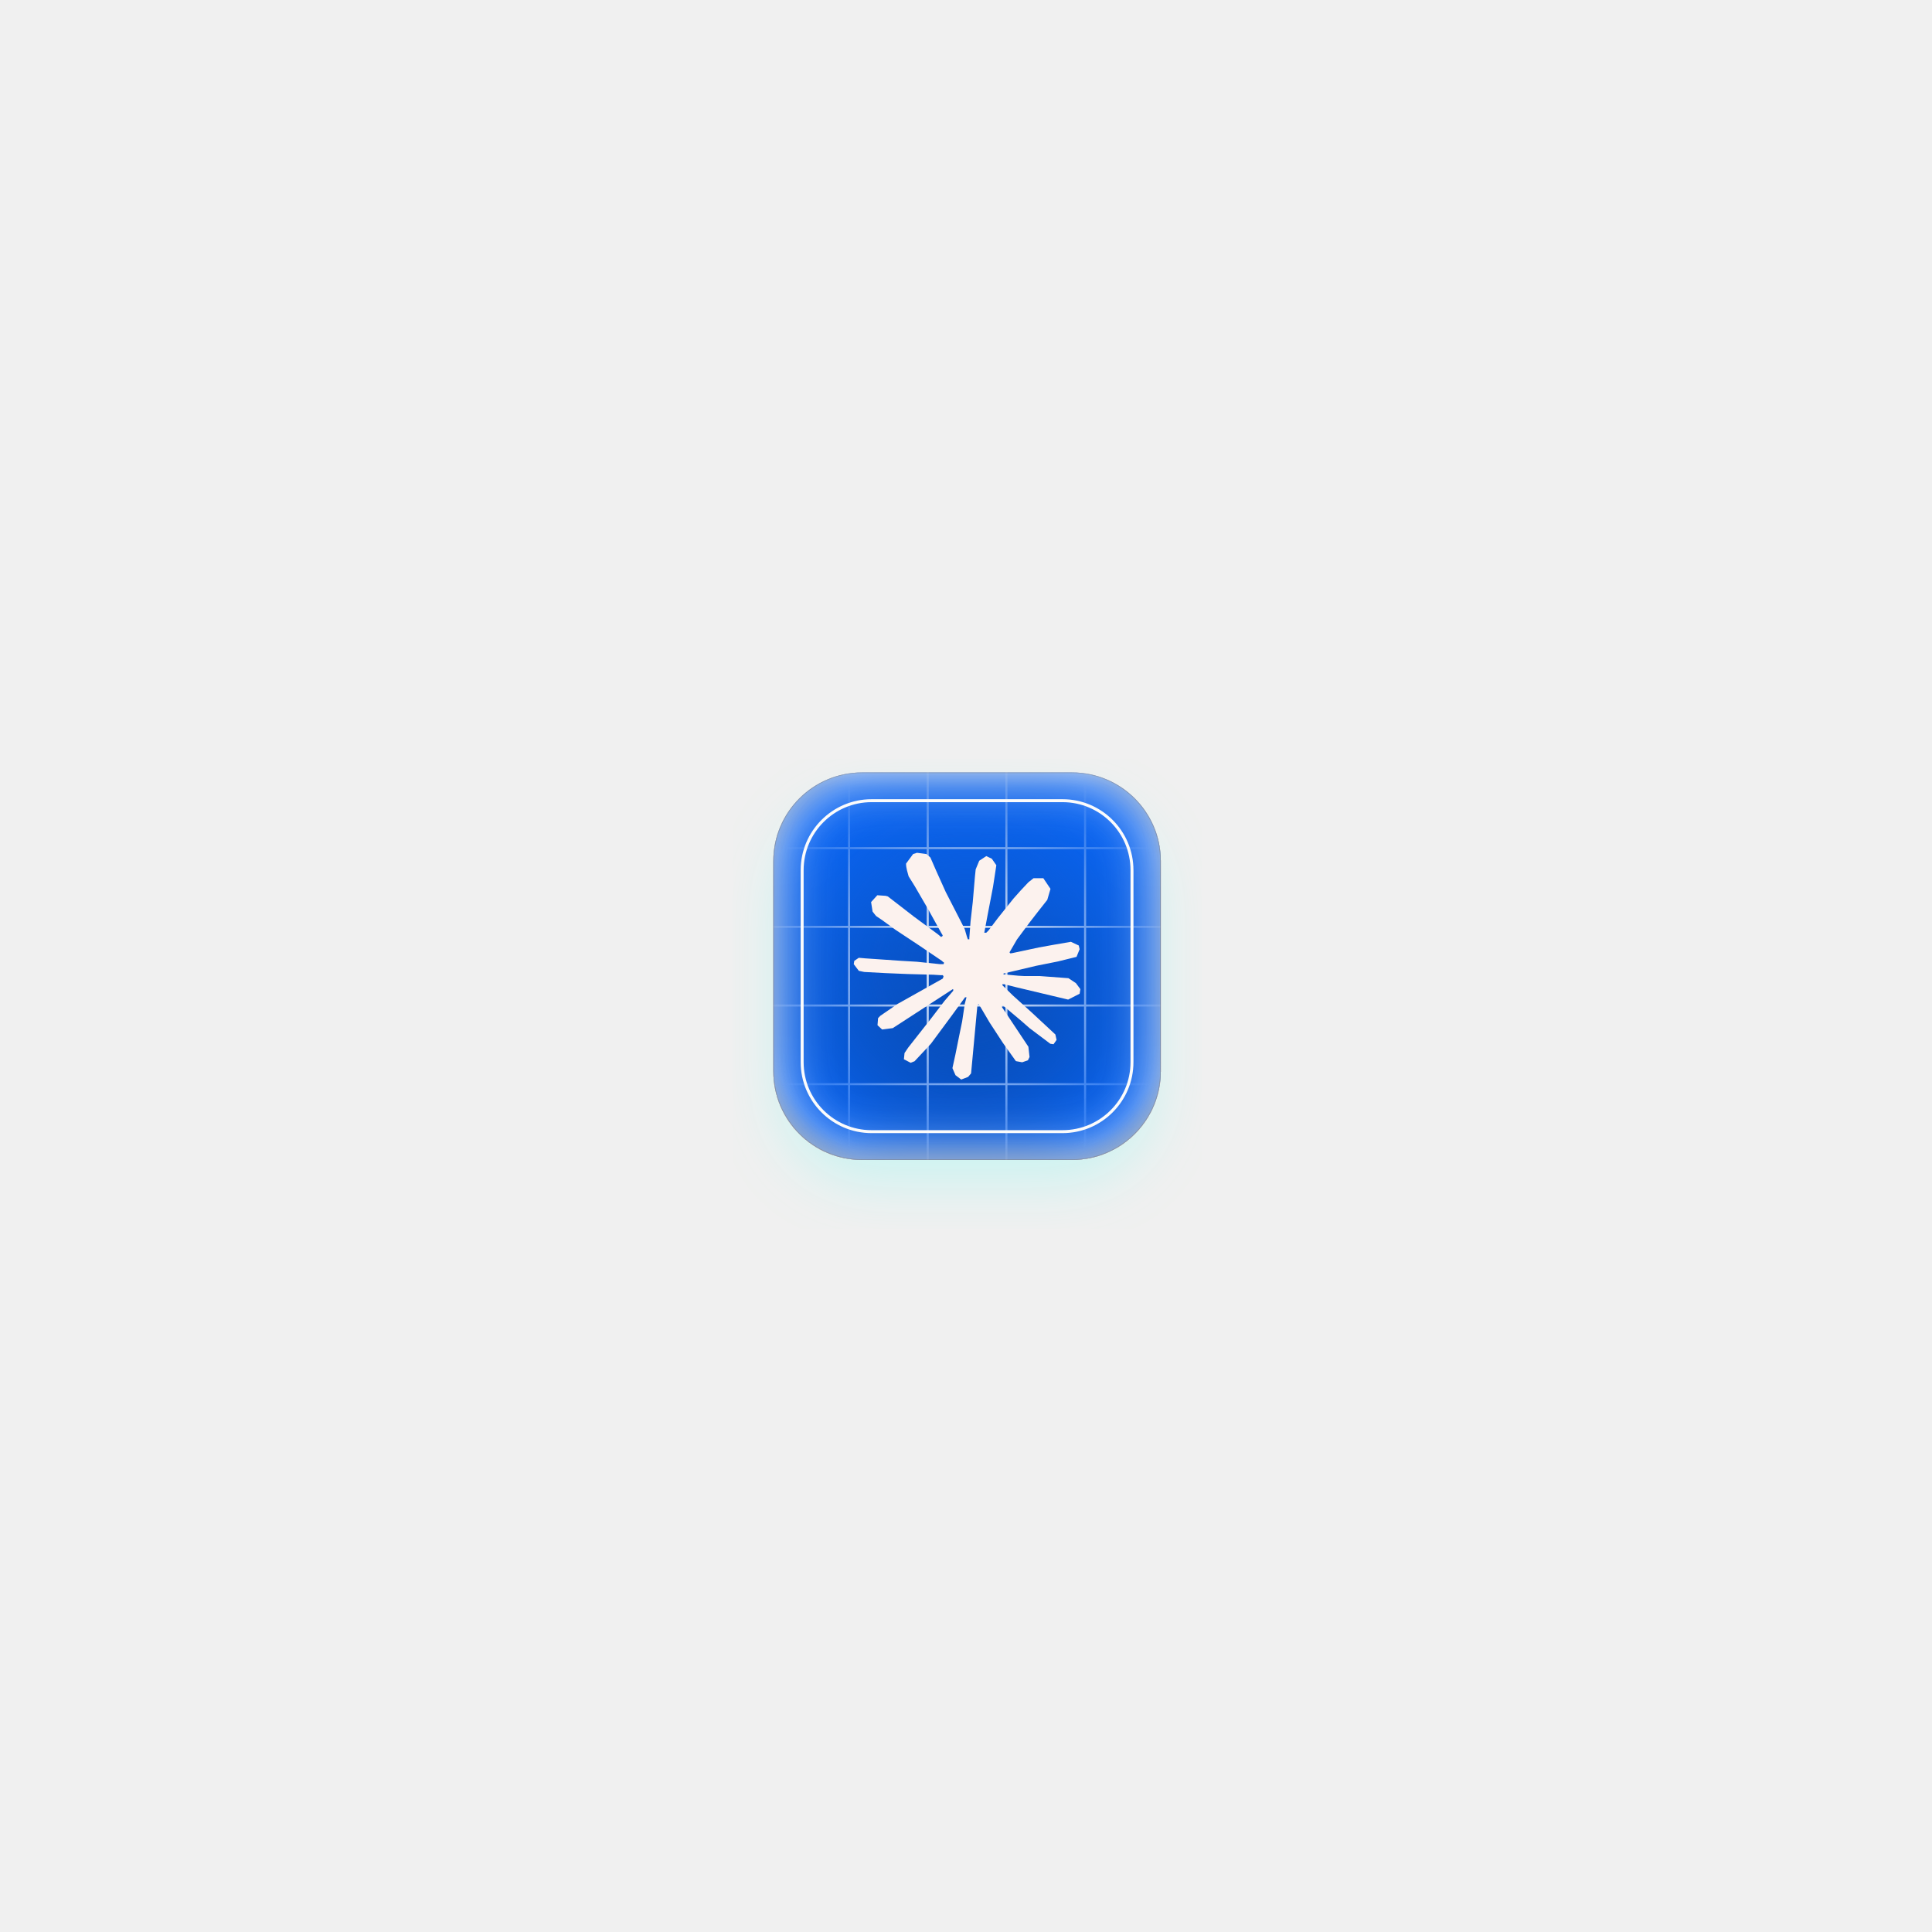
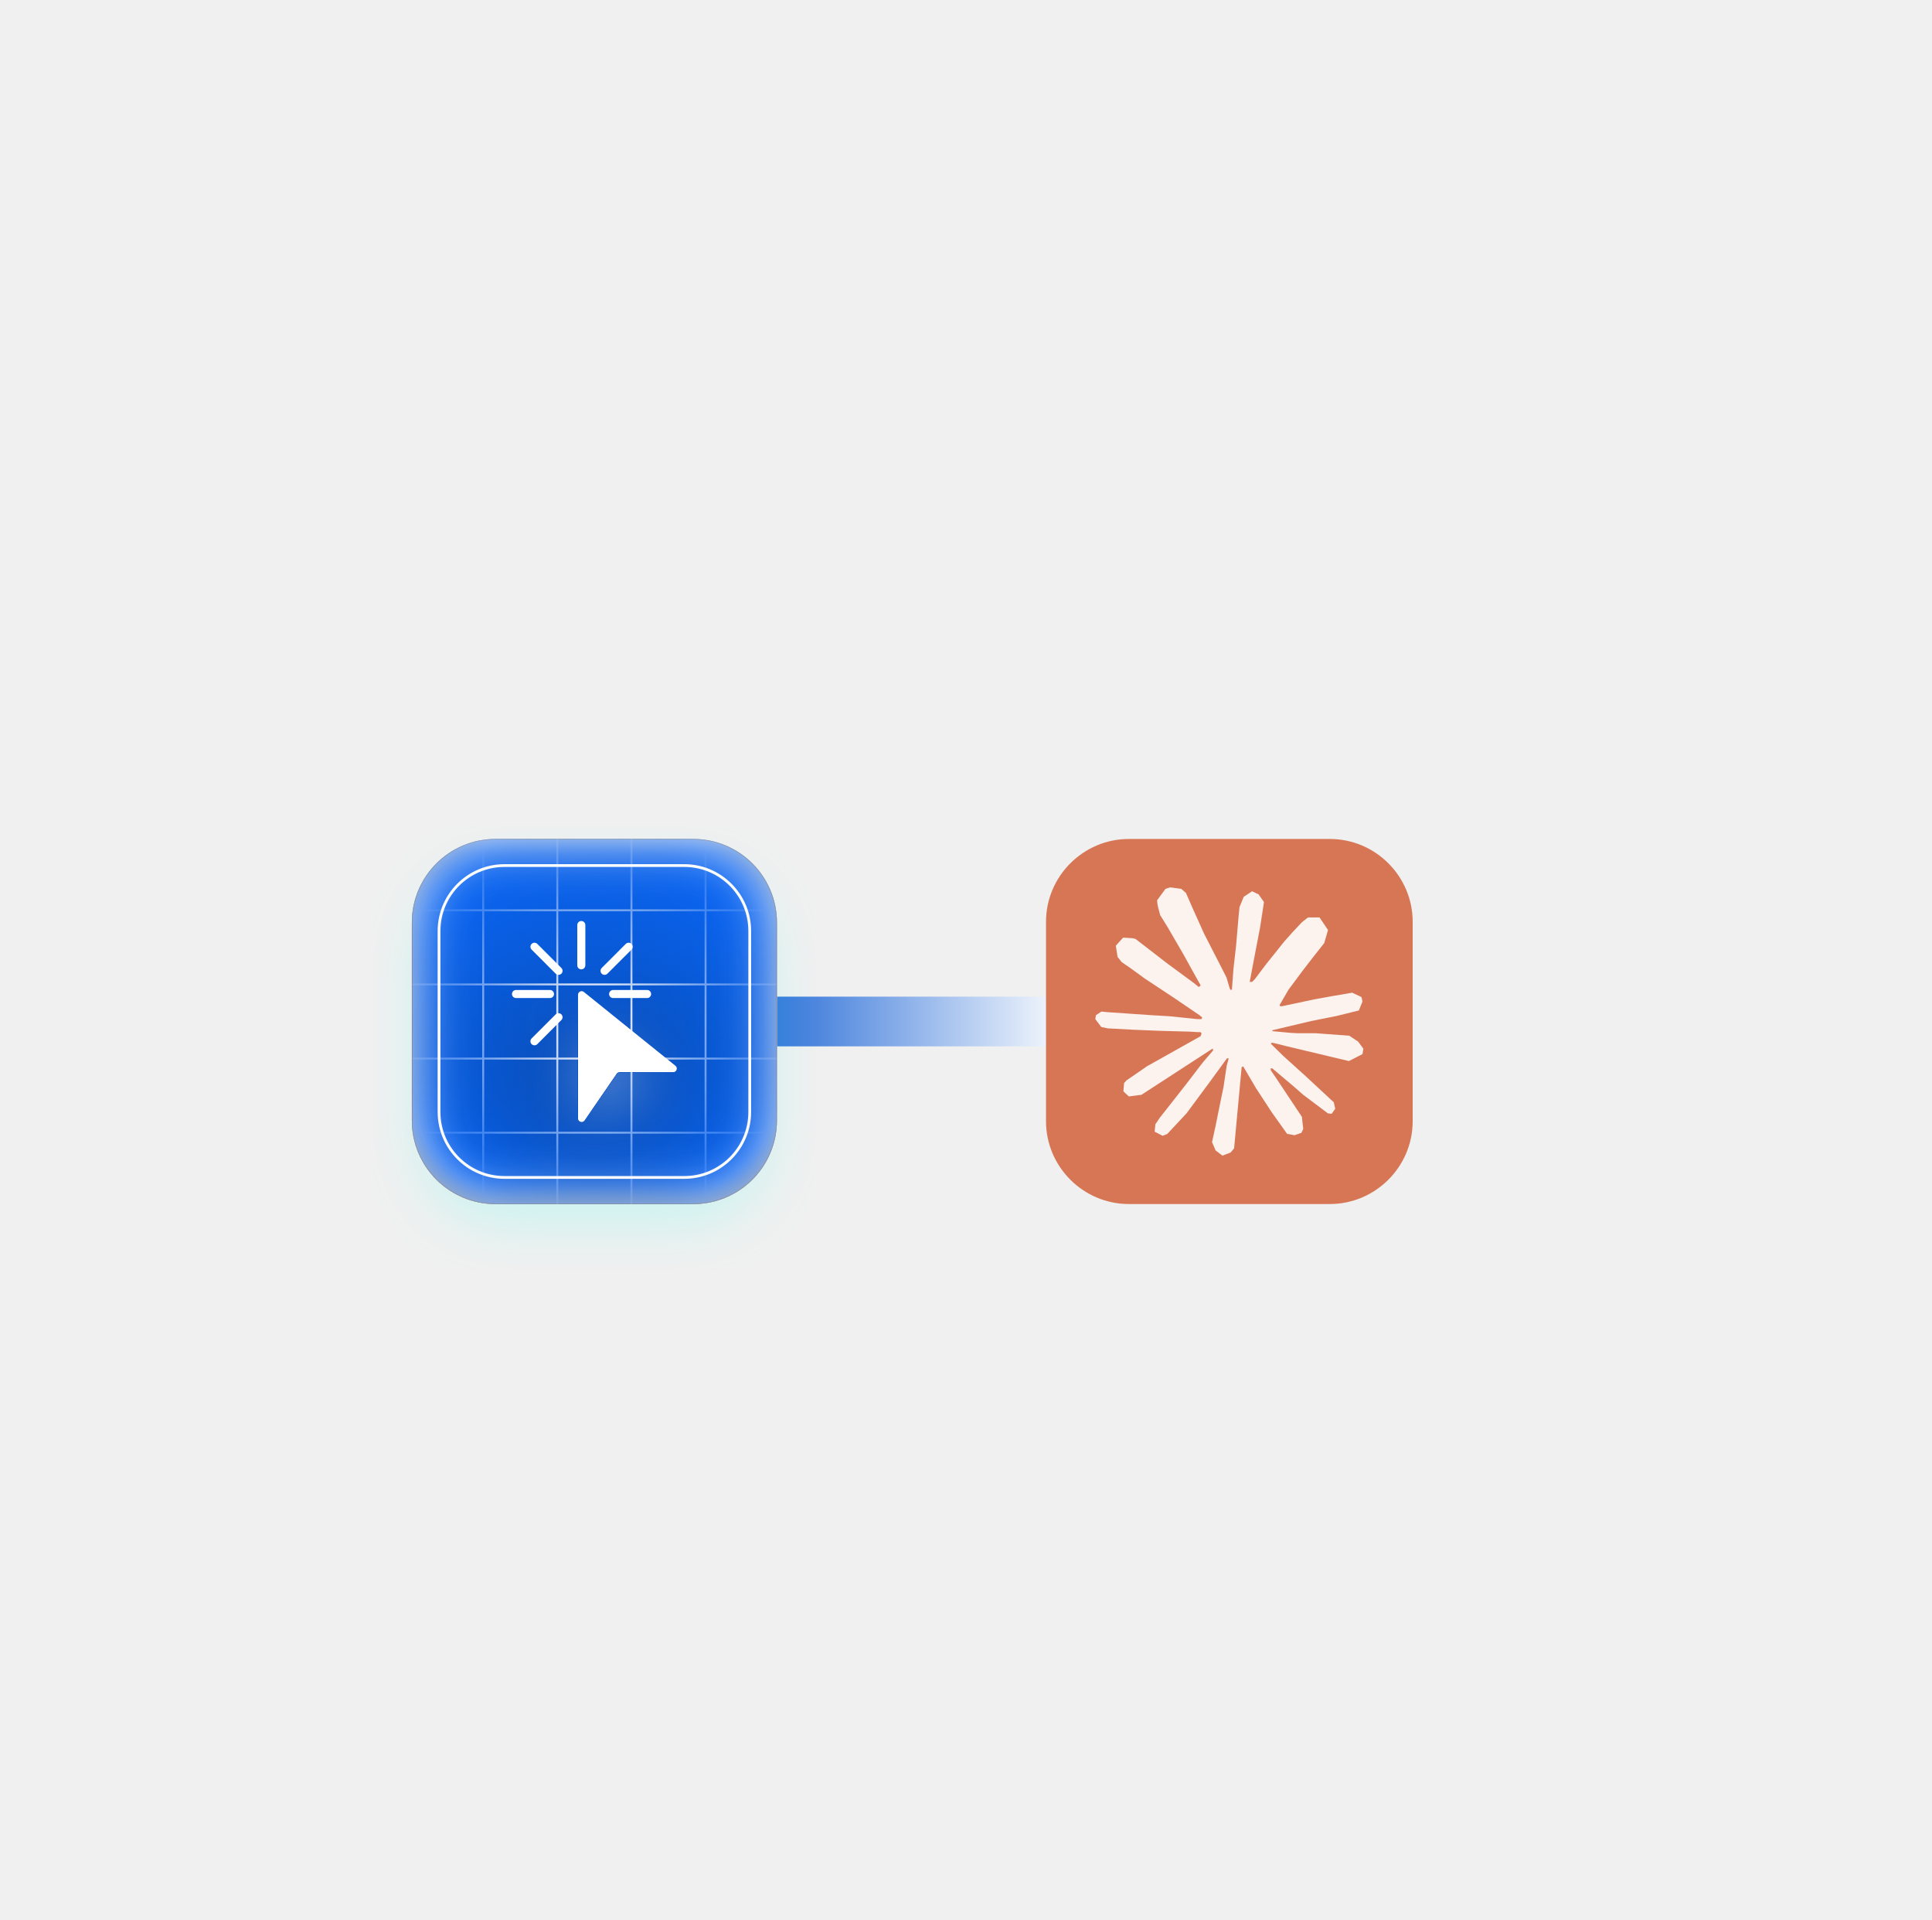
- <svg xmlns="http://www.w3.org/2000/svg" width="801" height="801" viewBox="0 0 801 801" fill="none">
-   <g filter="url(#filter0_dii_46_407)">
-     <g clip-path="url(#clip0_46_407)">
-       <rect x="320.633" y="320.259" width="160.619" height="160.619" rx="36.783" fill="url(#paint0_linear_46_407)" />
-       <path d="M352.012 217.845V583.291" stroke="white" stroke-width="0.858" />
-       <path d="M384.632 217.845V583.291" stroke="white" stroke-width="0.858" />
-       <path d="M417.253 217.845V583.291" stroke="white" stroke-width="0.858" />
-       <path d="M449.874 217.845V583.291" stroke="white" stroke-width="0.858" />
-       <path d="M583.666 351.637L218.22 351.637" stroke="white" stroke-width="0.858" />
-       <path d="M583.666 384.258L218.22 384.258" stroke="white" stroke-width="0.858" />
-       <path d="M583.666 416.879L218.22 416.879" stroke="white" stroke-width="0.858" />
-       <path d="M583.666 449.499L218.22 449.499" stroke="white" stroke-width="0.858" />
-       <g filter="url(#filter1_di_46_407)">
-         <rect x="268.524" y="268.15" width="264.838" height="264.838" fill="url(#paint1_radial_46_407)" shape-rendering="crispEdges" />
-         <rect x="268.647" y="268.272" width="264.592" height="264.592" stroke="black" stroke-opacity="0.6" stroke-width="0.245" shape-rendering="crispEdges" />
-         <path d="M372.396 416.08L390.884 405.707L391.194 404.806L390.884 404.305L389.983 404.305L386.893 404.115L376.329 403.829L367.168 403.448L358.292 402.973L356.059 402.497L353.966 399.737L354.181 398.361L356.059 397.098L358.749 397.333L364.694 397.739L373.614 398.354L380.086 398.735L389.672 399.731H391.194L391.41 399.116L390.89 398.735L390.484 398.354L381.253 392.098L371.26 385.487L366.026 381.681L363.197 379.752L361.769 377.944L361.154 373.998L363.723 371.168L367.175 371.403L368.057 371.638L371.553 374.328L379.02 380.108L388.771 387.289L390.198 388.476L390.769 388.07L390.839 387.784L390.198 386.712L384.895 377.126L379.235 367.375L376.717 363.333L376.05 360.91C375.816 359.914 375.644 359.076 375.644 358.055L378.569 354.083L380.187 353.563L384.089 354.083L385.732 355.511L388.156 361.056L392.083 369.786L398.174 381.656L399.956 385.177L400.908 388.438L401.263 389.434L401.878 389.434V388.863L402.379 382.176L403.306 373.966L404.206 363.403L404.517 360.428L405.989 356.862L408.914 354.933L411.198 356.025L413.076 358.714L412.816 360.453L411.699 367.711L409.51 379.08L408.083 386.693H408.914L409.866 385.742L413.717 380.628L420.189 372.539L423.044 369.329L426.374 365.782L428.512 364.094L432.553 364.094L435.529 368.516L434.197 373.084L430.035 378.363L426.583 382.835L421.635 389.497L418.545 394.826L418.831 395.251L419.567 395.182L430.745 392.802L436.785 391.711L443.993 390.474L447.254 391.997L447.609 393.545L446.327 396.711L438.619 398.614L429.578 400.422L416.115 403.607L415.95 403.728L416.141 403.963L422.206 404.534L424.801 404.673H431.151L442.977 405.555L446.067 407.598L447.919 410.098L447.609 412.001L442.85 414.425L436.43 412.902L421.444 409.337L416.305 408.055L415.595 408.055V408.48L419.877 412.667L427.725 419.754L437.553 428.89L438.054 431.149L436.791 432.931L435.459 432.741L426.824 426.244L423.494 423.32L415.95 416.969L415.449 416.968V417.635L417.188 420.179L426.368 433.978L426.843 438.21L426.178 439.586L423.798 440.417L421.184 439.942L415.811 432.398L410.266 423.903L405.793 416.29L405.247 416.6L402.608 445.03L401.371 446.483L398.516 447.574L396.137 445.766L394.874 442.841L396.137 437.061L397.659 429.518L398.896 423.522L400.013 416.074L400.679 413.599L400.635 413.435L400.089 413.504L394.474 421.213L385.935 432.753L379.178 439.986L377.56 440.627L374.756 439.174L375.016 436.579L376.583 434.27L385.935 422.374L391.575 415.002L395.217 410.744L395.191 410.129H394.976L370.138 426.257L365.715 426.828L363.812 425.045L364.047 422.12L364.948 421.169L372.415 416.029L372.39 416.055L372.396 416.08Z" fill="#FCF2EE" />
+ <svg xmlns="http://www.w3.org/2000/svg" width="758" height="753" viewBox="0 0 758 753" fill="none">
+   <path d="M286.502 400.698H421.142" stroke="url(#paint0_linear_46_586)" stroke-width="19.5" />
+   <g filter="url(#filter0_dii_46_586)">
+     <g clip-path="url(#clip0_46_586)">
+       <rect x="161.602" y="329.101" width="143.195" height="143.195" rx="32.793" fill="url(#paint1_linear_46_586)" />
+       <path d="M189.577 237.797V563.598" stroke="white" stroke-width="0.765" />
+       <path d="M218.659 237.797V563.598" stroke="white" stroke-width="0.765" />
+       <path d="M247.74 237.797V563.598" stroke="white" stroke-width="0.765" />
+       <path d="M276.823 237.797V563.598" stroke="white" stroke-width="0.765" />
+       <path d="M396.101 357.075L70.299 357.075" stroke="white" stroke-width="0.765" />
+       <path d="M396.101 386.157L70.299 386.157" stroke="white" stroke-width="0.765" />
+       <path d="M396.101 415.239L70.299 415.239" stroke="white" stroke-width="0.765" />
+       <path d="M396.101 444.321L70.299 444.321" stroke="white" stroke-width="0.765" />
+       <g filter="url(#filter1_di_46_586)">
+         <rect x="115.146" y="282.644" width="236.107" height="236.107" fill="url(#paint2_radial_46_586)" shape-rendering="crispEdges" />
+         <rect x="115.255" y="282.754" width="235.889" height="235.889" stroke="black" stroke-opacity="0.6" stroke-width="0.219" shape-rendering="crispEdges" />
      </g>
-       <rect x="332.567" y="331.954" width="136.751" height="137.23" rx="28.813" stroke="white" stroke-width="1.226" />
+       <rect x="172.242" y="339.527" width="121.915" height="122.343" rx="25.688" stroke="white" stroke-width="1.093" />
+       <g filter="url(#filter2_d_46_586)">
+         <path fill-rule="evenodd" clip-rule="evenodd" d="M229.652 362.86C229.652 361.986 228.944 361.278 228.07 361.278C227.196 361.278 226.488 361.986 226.488 362.86V378.665C226.488 379.538 227.196 380.247 228.07 380.247C228.944 380.247 229.652 379.538 229.652 378.665V362.86ZM210.81 370.262C210.192 369.644 209.191 369.644 208.573 370.262C207.955 370.88 207.955 371.882 208.573 372.499L218.012 381.938C218.63 382.556 219.631 382.556 220.249 381.938C220.867 381.321 220.867 380.319 220.249 379.701L210.81 370.262ZM247.756 372.499C248.374 371.882 248.374 370.88 247.756 370.262C247.138 369.644 246.136 369.644 245.519 370.262L236.079 379.701C235.462 380.319 235.462 381.321 236.079 381.938C236.697 382.556 237.699 382.556 238.317 381.938L247.756 372.499ZM202.448 388.337C201.574 388.337 200.866 389.045 200.866 389.919C200.866 390.793 201.574 391.501 202.448 391.501H215.778C216.651 391.501 217.36 390.793 217.36 389.919C217.36 389.045 216.651 388.337 215.778 388.337H202.448ZM240.551 388.337C239.677 388.337 238.969 389.045 238.969 389.919C238.969 390.793 239.677 391.501 240.551 391.501H253.881C254.755 391.501 255.463 390.793 255.463 389.919C255.463 389.045 254.755 388.337 253.881 388.337H240.551ZM220.249 400.137C220.867 399.519 220.867 398.517 220.249 397.9C219.631 397.282 218.63 397.282 218.012 397.9L208.573 407.339C207.955 407.957 207.955 408.958 208.573 409.576C209.191 410.194 210.192 410.194 210.81 409.576L220.249 400.137ZM226.785 390.207V438.709C226.785 440.09 228.567 440.643 229.35 439.505L241.952 421.175C242.214 420.794 242.647 420.566 243.111 420.566H264.125C265.452 420.566 266.04 418.897 265.007 418.064L229.073 389.112C228.153 388.371 226.785 389.025 226.785 390.207Z" fill="white" />
+       </g>
    </g>
-     <rect x="320.756" y="320.381" width="160.374" height="160.374" rx="36.66" stroke="black" stroke-opacity="0.6" stroke-width="0.245" />
+     <rect x="161.712" y="329.21" width="142.976" height="142.976" rx="32.683" stroke="black" stroke-opacity="0.6" stroke-width="0.219" />
  </g>
+   <path fill-rule="evenodd" clip-rule="evenodd" d="M442.877 329.101H521.767C539.633 329.101 554.251 343.718 554.251 361.584V439.811C554.251 457.678 539.633 472.295 521.767 472.295H442.877C425.011 472.295 410.393 457.678 410.393 439.811V361.584C410.393 343.718 425.011 329.101 442.877 329.101Z" fill="#D77655" />
+   <path d="M450.367 418.062L471.062 406.45L471.41 405.442L471.062 404.881L470.054 404.881L466.595 404.668L454.771 404.348L444.516 403.922L434.58 403.389L432.08 402.857L429.737 399.767L429.978 398.227L432.081 396.813L435.092 397.076L441.746 397.53L451.731 398.219L458.975 398.646L469.706 399.76H471.41L471.652 399.072L471.069 398.646L470.615 398.219L460.282 391.217L449.096 383.817L443.237 379.555L440.07 377.397L438.472 375.373L437.783 370.955L440.66 367.788L444.523 368.051L445.51 368.314L449.423 371.325L457.782 377.795L468.697 385.834L470.295 387.162L470.934 386.708L471.013 386.388L470.295 385.188L464.358 374.457L458.023 363.541L455.204 359.017L454.458 356.305C454.195 355.19 454.004 354.252 454.004 353.109L457.278 348.663L459.089 348.081L463.456 348.663L465.296 350.261L468.009 356.468L472.405 366.24L479.223 379.528L481.218 383.469L482.283 387.12L482.681 388.235L483.369 388.234V387.595L483.931 380.11L484.967 370.92L485.976 359.096L486.324 355.765L487.971 351.773L491.245 349.615L493.802 350.836L495.904 353.847L495.613 355.793L494.363 363.918L491.913 376.644L490.315 385.166H491.246L492.311 384.101L496.622 378.377L503.866 369.322L507.062 365.729L510.79 361.759L513.183 359.87L517.707 359.869L521.037 364.819L519.546 369.933L514.888 375.841L511.024 380.848L505.485 388.305L502.026 394.27L502.346 394.746L503.17 394.668L515.683 392.005L522.444 390.783L530.512 389.399L534.162 391.103L534.56 392.836L533.125 396.38L524.497 398.51L514.376 400.535L499.306 404.1L499.122 404.235L499.335 404.497L506.124 405.137L509.028 405.293H516.137L529.375 406.28L532.834 408.567L534.907 411.365L534.56 413.496L529.233 416.209L522.046 414.504L505.272 410.513L499.519 409.078L498.724 409.078V409.554L503.517 414.241L512.302 422.174L523.303 432.401L523.864 434.929L522.451 436.924L520.96 436.711L511.294 429.439L507.565 426.165L499.121 419.056L498.561 419.056V419.802L500.507 422.65L510.783 438.096L511.315 442.833L510.57 444.374L507.907 445.304L504.98 444.772L498.965 436.328L492.758 426.818L487.751 418.296L487.141 418.644L484.187 450.467L482.802 452.094L479.606 453.315L476.943 451.291L475.529 448.017L476.943 441.547L478.647 433.104L480.032 426.392L481.282 418.055L482.028 415.285L481.978 415.1L481.367 415.178L475.082 423.807L465.523 436.725L457.959 444.821L456.149 445.539L453.009 443.912L453.301 441.008L455.055 438.423L465.523 425.107L471.836 416.855L475.913 412.089L475.884 411.4H475.643L447.84 429.453L442.889 430.092L440.759 428.097L441.022 424.823L442.03 423.758L450.389 418.005L450.36 418.034L450.367 418.062Z" fill="#FCF2EE" />
  <defs>
-     <filter id="filter0_dii_46_407" x="303.762" y="314.864" width="194.361" height="194.361" filterUnits="userSpaceOnUse" color-interpolation-filters="sRGB">
+     <filter id="filter0_dii_46_586" x="146.561" y="324.291" width="173.277" height="173.277" filterUnits="userSpaceOnUse" color-interpolation-filters="sRGB">
      <feFlood flood-opacity="0" result="BackgroundImageFix" />
      <feColorMatrix in="SourceAlpha" type="matrix" values="0 0 0 0 0 0 0 0 0 0 0 0 0 0 0 0 0 0 127 0" result="hardAlpha" />
-       <feMorphology radius="7.651" operator="erode" in="SourceAlpha" result="effect1_dropShadow_46_407" />
-       <feOffset dy="11.476" />
-       <feGaussianBlur stdDeviation="12.261" />
+       <feMorphology radius="6.821" operator="erode" in="SourceAlpha" result="effect1_dropShadow_46_586" />
+       <feOffset dy="10.231" />
+       <feGaussianBlur stdDeviation="10.931" />
      <feComposite in2="hardAlpha" operator="out" />
      <feColorMatrix type="matrix" values="0 0 0 0 0.307 0 0 0 0 1 0 0 0 0 0.965 0 0 0 0.25 0" />
-       <feBlend mode="normal" in2="BackgroundImageFix" result="effect1_dropShadow_46_407" />
-       <feBlend mode="normal" in="SourceGraphic" in2="effect1_dropShadow_46_407" result="shape" />
+       <feBlend mode="normal" in2="BackgroundImageFix" result="effect1_dropShadow_46_586" />
+       <feBlend mode="normal" in="SourceGraphic" in2="effect1_dropShadow_46_586" result="shape" />
      <feColorMatrix in="SourceAlpha" type="matrix" values="0 0 0 0 0 0 0 0 0 0 0 0 0 0 0 0 0 0 127 0" result="hardAlpha" />
      <feOffset />
-       <feGaussianBlur stdDeviation="12.261" />
+       <feGaussianBlur stdDeviation="10.931" />
      <feComposite in2="hardAlpha" operator="arithmetic" k2="-1" k3="1" />
      <feColorMatrix type="matrix" values="0 0 0 0 0.923 0 0 0 0 0.923 0 0 0 0 0.923 0 0 0 1 0" />
-       <feBlend mode="normal" in2="shape" result="effect2_innerShadow_46_407" />
+       <feBlend mode="normal" in2="shape" result="effect2_innerShadow_46_586" />
      <feColorMatrix in="SourceAlpha" type="matrix" values="0 0 0 0 0 0 0 0 0 0 0 0 0 0 0 0 0 0 127 0" result="hardAlpha" />
-       <feOffset dy="-4.904" />
-       <feGaussianBlur stdDeviation="3.065" />
+       <feOffset dy="-4.372" />
+       <feGaussianBlur stdDeviation="2.733" />
      <feComposite in2="hardAlpha" operator="arithmetic" k2="-1" k3="1" />
      <feColorMatrix type="matrix" values="0 0 0 0 0.548 0 0 0 0 0.548 0 0 0 0 0.548 0 0 0 0.25 0" />
-       <feBlend mode="normal" in2="effect2_innerShadow_46_407" result="effect3_innerShadow_46_407" />
+       <feBlend mode="normal" in2="effect2_innerShadow_46_586" result="effect3_innerShadow_46_586" />
    </filter>
-     <filter id="filter1_di_46_407" x="251.653" y="262.755" width="298.58" height="298.58" filterUnits="userSpaceOnUse" color-interpolation-filters="sRGB">
+     <filter id="filter1_di_46_586" x="100.105" y="277.835" width="266.189" height="266.189" filterUnits="userSpaceOnUse" color-interpolation-filters="sRGB">
      <feFlood flood-opacity="0" result="BackgroundImageFix" />
      <feColorMatrix in="SourceAlpha" type="matrix" values="0 0 0 0 0 0 0 0 0 0 0 0 0 0 0 0 0 0 127 0" result="hardAlpha" />
-       <feMorphology radius="7.651" operator="erode" in="SourceAlpha" result="effect1_dropShadow_46_407" />
-       <feOffset dy="11.476" />
-       <feGaussianBlur stdDeviation="12.261" />
+       <feMorphology radius="6.821" operator="erode" in="SourceAlpha" result="effect1_dropShadow_46_586" />
+       <feOffset dy="10.231" />
+       <feGaussianBlur stdDeviation="10.931" />
      <feComposite in2="hardAlpha" operator="out" />
      <feColorMatrix type="matrix" values="0 0 0 0 0.307 0 0 0 0 1 0 0 0 0 0.965 0 0 0 0.25 0" />
-       <feBlend mode="normal" in2="BackgroundImageFix" result="effect1_dropShadow_46_407" />
-       <feBlend mode="normal" in="SourceGraphic" in2="effect1_dropShadow_46_407" result="shape" />
+       <feBlend mode="normal" in2="BackgroundImageFix" result="effect1_dropShadow_46_586" />
+       <feBlend mode="normal" in="SourceGraphic" in2="effect1_dropShadow_46_586" result="shape" />
      <feColorMatrix in="SourceAlpha" type="matrix" values="0 0 0 0 0 0 0 0 0 0 0 0 0 0 0 0 0 0 127 0" result="hardAlpha" />
      <feOffset />
-       <feGaussianBlur stdDeviation="12.261" />
+       <feGaussianBlur stdDeviation="10.931" />
      <feComposite in2="hardAlpha" operator="arithmetic" k2="-1" k3="1" />
      <feColorMatrix type="matrix" values="0 0 0 0 0.923 0 0 0 0 0.923 0 0 0 0 0.923 0 0 0 1 0" />
-       <feBlend mode="normal" in2="shape" result="effect2_innerShadow_46_407" />
+       <feBlend mode="normal" in2="shape" result="effect2_innerShadow_46_586" />
    </filter>
-     <linearGradient id="paint0_linear_46_407" x1="400.943" y1="320.259" x2="400.943" y2="480.878" gradientUnits="userSpaceOnUse">
+     <filter id="filter2_d_46_586" x="185.825" y="356.468" width="94.75" height="108.921" filterUnits="userSpaceOnUse" color-interpolation-filters="sRGB">
+       <feFlood flood-opacity="0" result="BackgroundImageFix" />
+       <feColorMatrix in="SourceAlpha" type="matrix" values="0 0 0 0 0 0 0 0 0 0 0 0 0 0 0 0 0 0 127 0" result="hardAlpha" />
+       <feMorphology radius="6.821" operator="erode" in="SourceAlpha" result="effect1_dropShadow_46_586" />
+       <feOffset dy="10.231" />
+       <feGaussianBlur stdDeviation="10.931" />
+       <feComposite in2="hardAlpha" operator="out" />
+       <feColorMatrix type="matrix" values="0 0 0 0 1 0 0 0 0 1 0 0 0 0 1 0 0 0 0.5 0" />
+       <feBlend mode="normal" in2="BackgroundImageFix" result="effect1_dropShadow_46_586" />
+       <feBlend mode="normal" in="SourceGraphic" in2="effect1_dropShadow_46_586" result="shape" />
+     </filter>
+     <linearGradient id="paint0_linear_46_586" x1="286.502" y1="401.198" x2="421.142" y2="401.198" gradientUnits="userSpaceOnUse">
+       <stop stop-color="#135ED3" />
+       <stop offset="1" stop-color="white" />
+     </linearGradient>
+     <linearGradient id="paint1_linear_46_586" x1="233.2" y1="329.101" x2="233.2" y2="472.295" gradientUnits="userSpaceOnUse">
      <stop stop-color="#0A67F8" />
      <stop offset="1" stop-color="#063D92" />
    </linearGradient>
-     <radialGradient id="paint1_radial_46_407" cx="0" cy="0" r="1" gradientUnits="userSpaceOnUse" gradientTransform="translate(400.943 400.568) rotate(90) scale(132.419)">
+     <radialGradient id="paint2_radial_46_586" cx="0" cy="0" r="1" gradientUnits="userSpaceOnUse" gradientTransform="translate(233.2 400.698) rotate(90) scale(118.054)">
      <stop stop-color="#0852C5" stop-opacity="0" />
      <stop offset="0.683" stop-color="#0A67F8" />
      <stop offset="1" stop-color="#063D92" />
    </radialGradient>
-     <clipPath id="clip0_46_407">
-       <rect x="320.633" y="320.259" width="160.619" height="160.619" rx="36.783" fill="white" />
+     <clipPath id="clip0_46_586">
+       <rect x="161.602" y="329.101" width="143.195" height="143.195" rx="32.793" fill="white" />
    </clipPath>
  </defs>
</svg>
